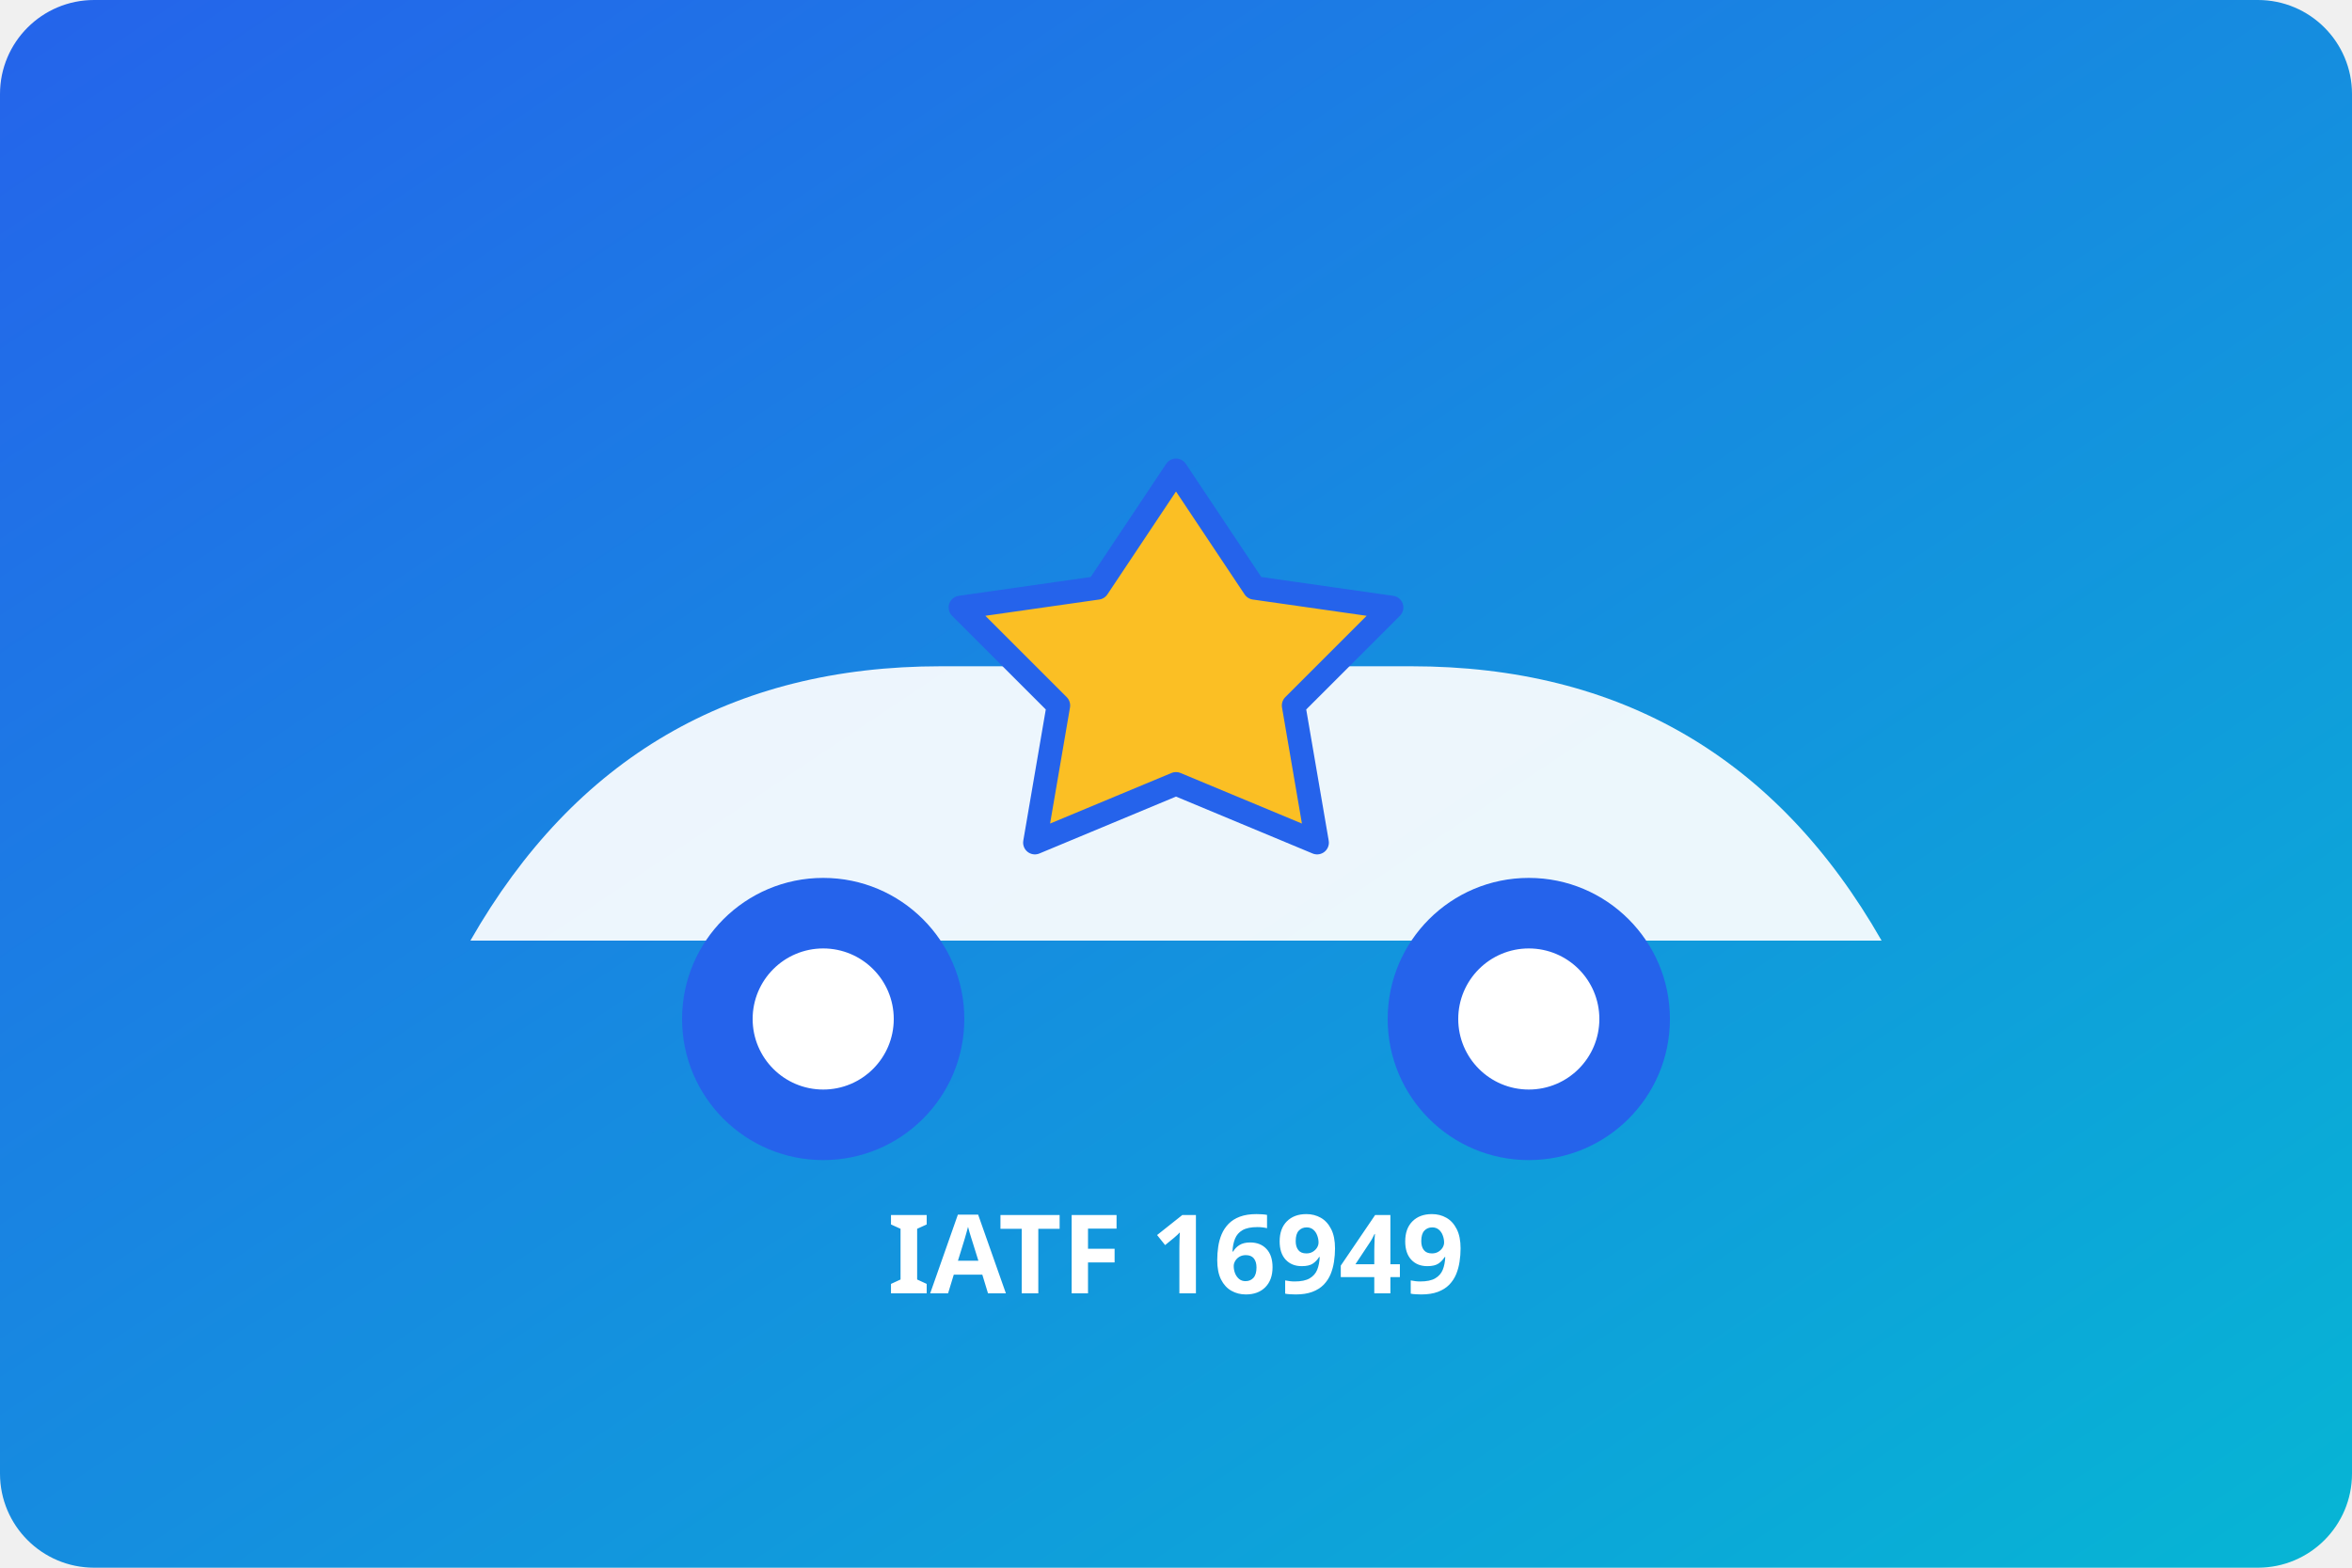
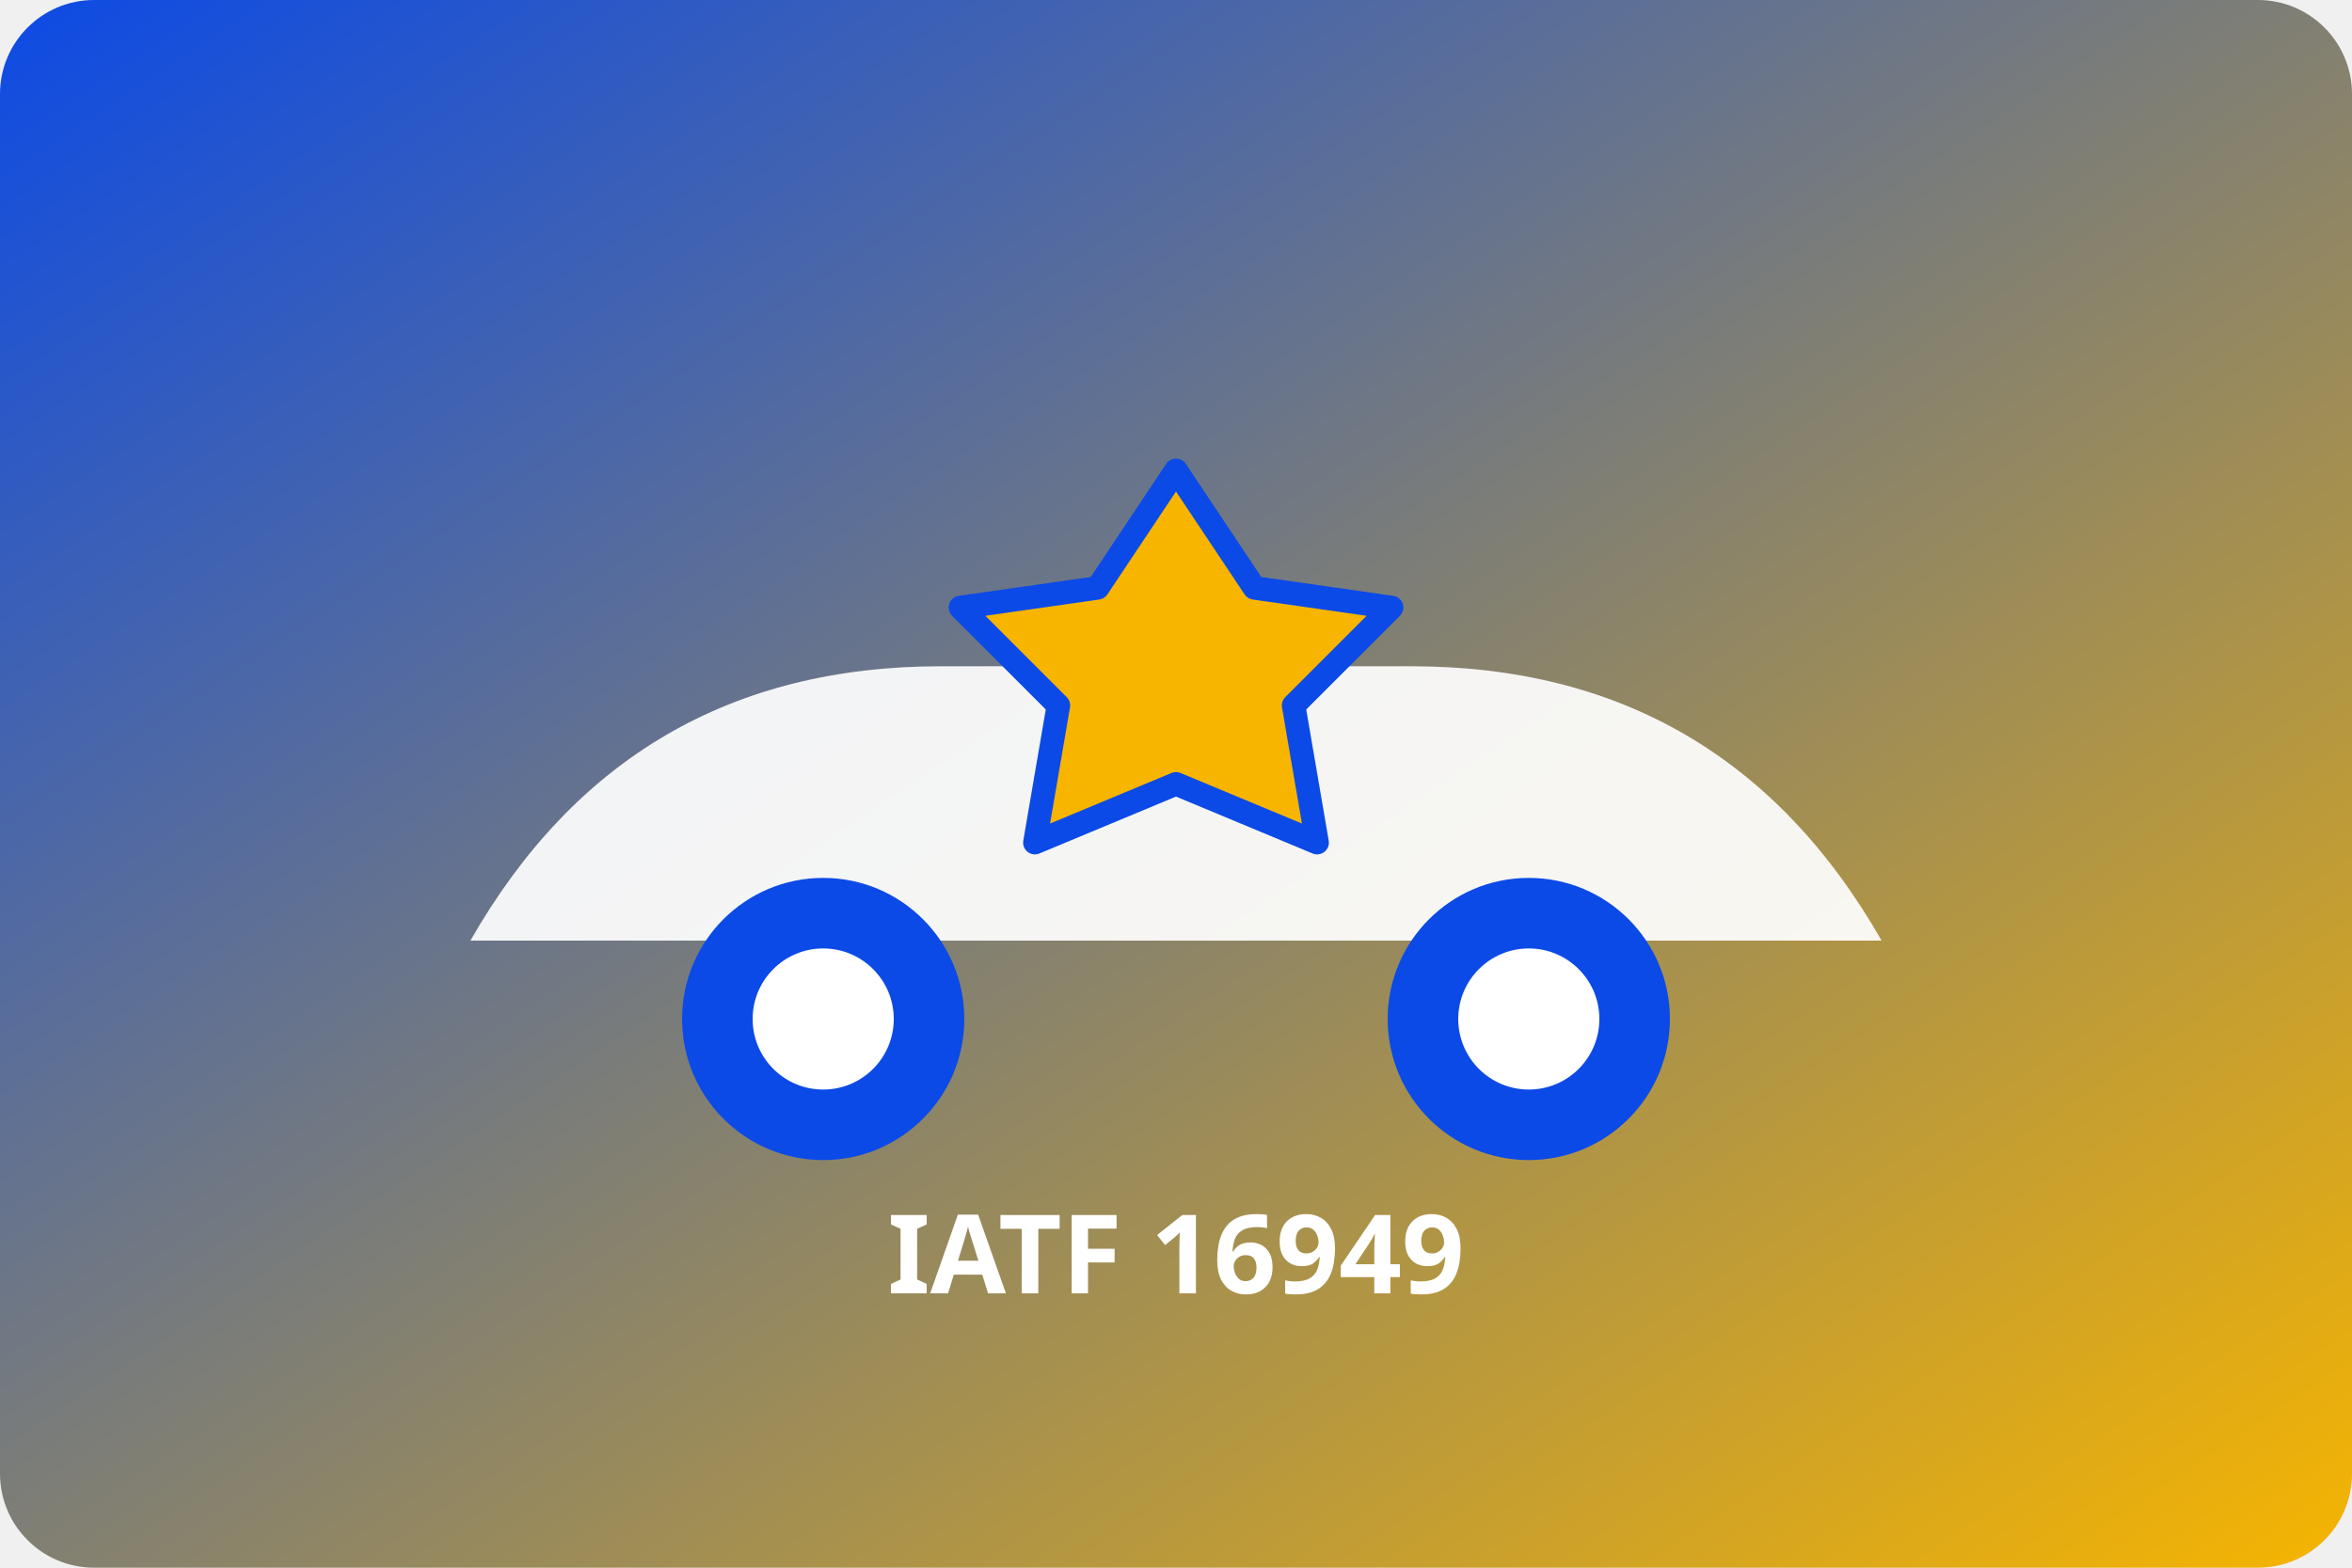
<svg xmlns="http://www.w3.org/2000/svg" viewBox="0 0 600 400" role="img" aria-labelledby="title desc">
  <defs>
    <linearGradient id="bg5" x1="0%" x2="100%" y1="0%" y2="100%">
-       <stop offset="0%" stop-color="#2563eb" />
-       <stop offset="100%" stop-color="#06b6d4" />
+       <stop offset="0%" stop-color="#0b4ae6" />
+       <stop offset="100%" stop-color="#f7b500" />
    </linearGradient>
  </defs>
  <rect width="600" height="400" rx="24" fill="url(#bg5)" />
  <path d="M120 240 Q160 170 240 170 L360 170 Q440 170 480 240 Z" fill="#ffffff" opacity="0.92" />
-   <circle cx="210" cy="260" r="36" fill="#2563eb" />
-   <circle cx="390" cy="260" r="36" fill="#2563eb" />
+   <circle cx="210" cy="260" r="36" fill="#0b4ae6" />
+   <circle cx="390" cy="260" r="36" fill="#0b4ae6" />
  <circle cx="210" cy="260" r="18" fill="#ffffff" />
  <circle cx="390" cy="260" r="18" fill="#ffffff" />
-   <polygon points="300,120 320,150 355,155 330,180 336,215 300,200 264,215 270,180 245,155 280,150" fill="#fbbf24" stroke="#2563eb" stroke-width="6" stroke-linejoin="round" />
+   <polygon points="300,120 320,150 355,155 330,180 336,215 300,200 264,215 270,180 245,155 280,150" fill="#f7b500" stroke="#0b4ae6" stroke-width="6" stroke-linejoin="round" />
  <text x="300" y="330" text-anchor="middle" font-family="'Segoe UI', sans-serif" font-size="28" fill="#ffffff" font-weight="600">IATF 16949</text>
</svg>
